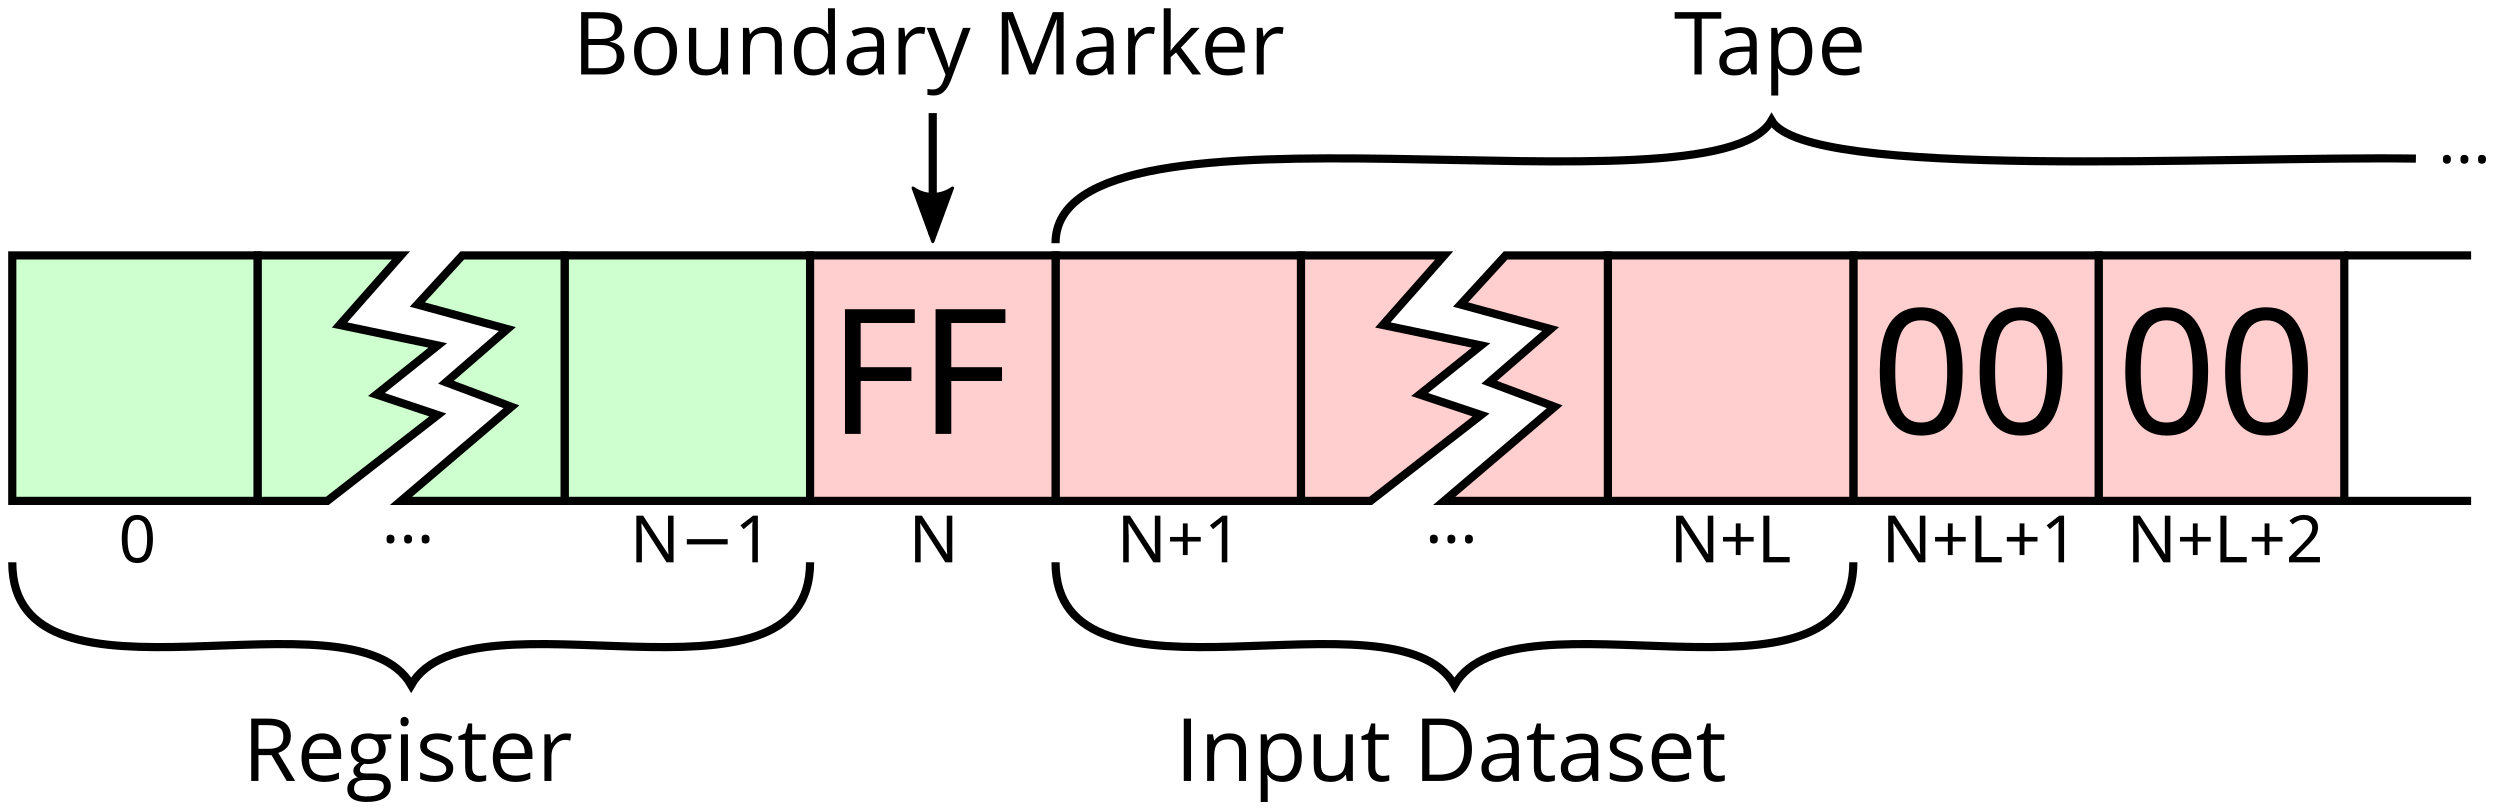
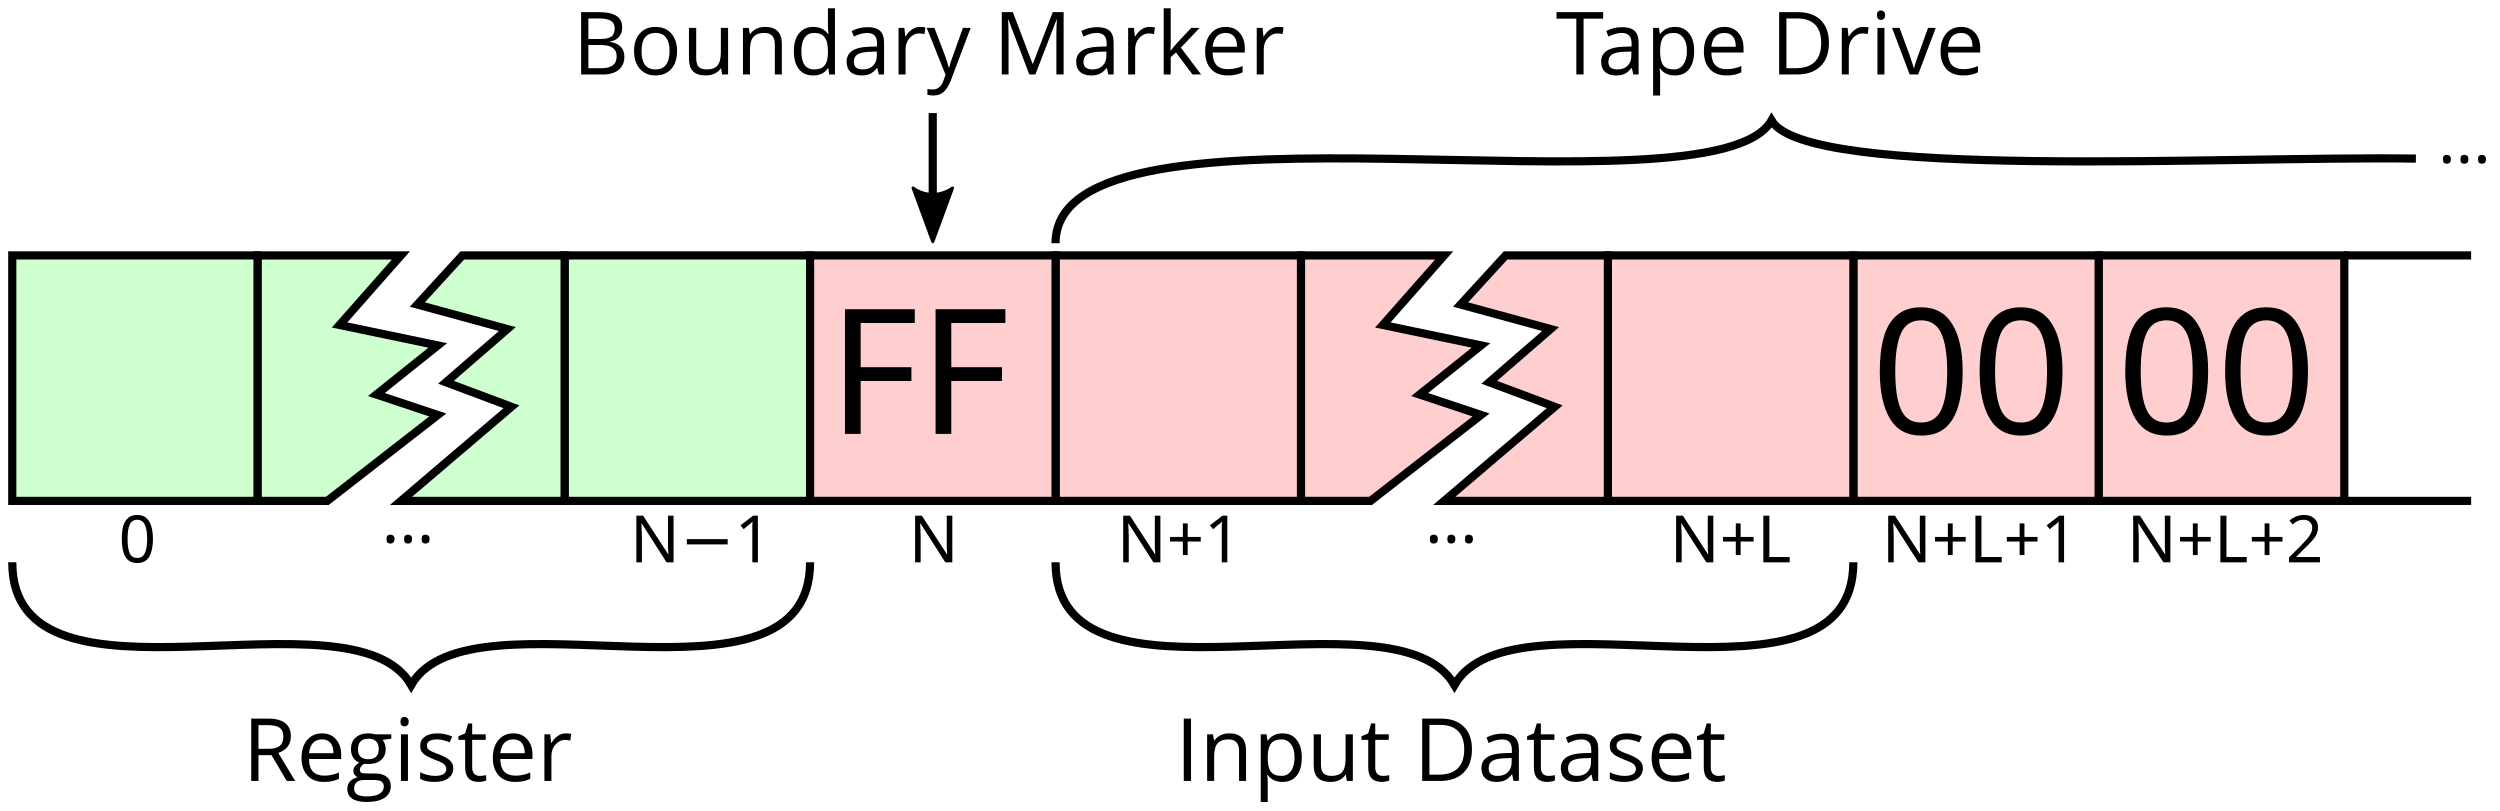
<svg xmlns="http://www.w3.org/2000/svg" width="611.059" height="198.017" viewBox="0 0 161.676 52.392" version="1.1" id="svg5">
  <defs id="defs2">
    <marker style="overflow:visible" id="Arrow2Mend" refX="0" refY="0" orient="auto">
      <path transform="scale(-0.6)" d="M 8.719,4.034 -2.207,0.016 8.719,-4.002 c -1.745,2.372 -1.735,5.617 -6e-7,8.035 z" style="fill:#000000;fill-rule:evenodd;stroke:#000000;stroke-width:0.625;stroke-linecap:square;stroke-linejoin:round;stroke-miterlimit:4;stroke-dasharray:none;stroke-opacity:1" id="path17978" />
    </marker>
    <marker style="overflow:visible" id="Arrow2Mend-4" refX="0" refY="0" orient="auto">
      <path transform="scale(-0.6)" d="M 8.719,4.034 -2.207,0.016 8.719,-4.002 c -1.745,2.372 -1.735,5.617 -6e-7,8.035 z" style="fill:#000000;fill-rule:evenodd;stroke:#000000;stroke-width:0.625;stroke-linecap:square;stroke-linejoin:round;stroke-miterlimit:4;stroke-dasharray:none;stroke-opacity:1" id="path17978-5" />
    </marker>
  </defs>
  <g id="layer1" transform="translate(-17.5623,-52.69039)">
    <rect style="fill:#ffcece;fill-opacity:1;stroke:#000000;stroke-width:0.529;stroke-linecap:square;stroke-miterlimit:4;stroke-dasharray:none" id="rect9142-6-5" width="15.875" height="15.875" x="137.419" y="69.208" />
    <text xml:space="preserve" style="font-size:4.233px;line-height:1.25;font-family:'Source Serif Pro';-inkscape-font-specification:'Source Serif Pro';letter-spacing:0px;word-spacing:0px;stroke-width:0.265" x="155.11" y="89.053" id="text47251-13">
      <tspan id="tspan47249-14" style="font-size:4.233px;stroke-width:0.265" x="155.11" y="89.053">N+L+2</tspan>
    </text>
    <text xml:space="preserve" style="font-size:4.233px;line-height:1.25;font-family:'Source Serif Pro';-inkscape-font-specification:'Source Serif Pro';letter-spacing:0px;word-spacing:0px;stroke-width:0.265" x="139.266" y="89.053" id="text47251-7-3">
      <tspan style="font-size:4.233px;stroke-width:0.265" x="139.266" y="89.053" id="tspan28905-5">N+L+1</tspan>
    </text>
    <path style="fill:none;stroke:#000000;stroke-width:0.529;stroke-linecap:butt;stroke-linejoin:miter;stroke-miterlimit:4;stroke-dasharray:none;stroke-opacity:1" d="m 169.169,69.208 h 8.202" id="path913-2-2" />
    <path style="fill:none;stroke:#000000;stroke-width:0.529;stroke-linecap:butt;stroke-linejoin:miter;stroke-miterlimit:4;stroke-dasharray:none;stroke-opacity:1" d="m 169.169,85.083 h 8.202" id="path913-5-1-6" />
    <text xml:space="preserve" style="font-style:normal;font-variant:normal;font-weight:normal;font-stretch:normal;font-size:8.467px;line-height:1.25;font-family:'Open Sans';-inkscape-font-specification:'Open Sans';letter-spacing:0px;word-spacing:0px;stroke-width:0.265" x="52.917" y="171.979" id="text8449">
      <tspan id="tspan8447" style="font-style:normal;font-variant:normal;font-weight:normal;font-stretch:normal;font-family:'Open Sans';-inkscape-font-specification:'Open Sans';stroke-width:0.265" x="52.917" y="171.979" />
    </text>
    <text xml:space="preserve" style="font-style:normal;font-variant:normal;font-weight:normal;font-stretch:normal;font-size:8.467px;line-height:1.25;font-family:'Open Sans';-inkscape-font-specification:'Open Sans';letter-spacing:0px;word-spacing:0px;stroke-width:0.265" x="52.917" y="171.979" id="text11041">
      <tspan id="tspan11039" style="font-style:normal;font-variant:normal;font-weight:normal;font-stretch:normal;font-family:'Open Sans';-inkscape-font-specification:'Open Sans';stroke-width:0.265" x="52.917" y="171.979" />
    </text>
    <rect style="fill:#ceffce;fill-opacity:1;stroke:#000000;stroke-width:0.529;stroke-linecap:square;stroke-miterlimit:4;stroke-dasharray:none" id="rect9142-2-2" width="15.875" height="15.875" x="18.356" y="69.208" />
    <rect style="fill:#ceffce;fill-opacity:1;stroke:#000000;stroke-width:0.529;stroke-linecap:square;stroke-miterlimit:4;stroke-dasharray:none" id="rect9142-3-9" width="15.875" height="15.875" x="54.075" y="69.208" />
    <g id="g69274-0" transform="translate(-25.3002,-63.08335)">
      <path style="fill:#ceffce;fill-opacity:1;stroke:#000000;stroke-width:0.529;stroke-linecap:butt;stroke-linejoin:miter;stroke-miterlimit:4;stroke-dasharray:none;stroke-opacity:1" d="m 64.823,136.79 6.35,1.323 -3.969,3.175 3.969,1.323 -7.144,5.556 H 59.531 v -15.875 h 9.26 z" id="path15409-0" />
      <path style="fill:#ceffce;fill-opacity:1;stroke:#000000;stroke-width:0.529;stroke-linecap:butt;stroke-linejoin:miter;stroke-miterlimit:4;stroke-dasharray:none;stroke-opacity:1" d="m 68.792,148.167 7.144,-6.085 -4.233,-1.587 3.969,-3.44 -5.821,-1.587 2.91,-3.175 6.615,1e-5 v 15.875 z" id="path15409-7-9" />
    </g>
    <text xml:space="preserve" style="font-size:4.233px;line-height:1.25;font-family:'Source Serif Pro';-inkscape-font-specification:'Source Serif Pro';letter-spacing:0px;word-spacing:0px;stroke-width:0.265" x="58.308" y="89.053" id="text47251-8-8">
      <tspan id="tspan47249-19-1" style="font-size:4.233px;stroke-width:0.265" x="58.308" y="89.053">N−1</tspan>
    </text>
    <text xml:space="preserve" style="font-size:4.233px;line-height:1.25;font-family:'Source Serif Pro';-inkscape-font-specification:'Source Serif Pro';letter-spacing:0px;word-spacing:0px;stroke-width:0.265" x="89.793" y="89.053" id="text47251-8-8-0">
      <tspan style="font-size:4.233px;stroke-width:0.265" x="89.793" y="89.053" id="tspan14311">N+1</tspan>
    </text>
    <text xml:space="preserve" style="font-size:4.233px;line-height:1.25;font-family:'Source Serif Pro';-inkscape-font-specification:'Source Serif Pro';letter-spacing:0px;word-spacing:0px;stroke-width:0.265" x="76.334" y="89.053" id="text47251-8-8-4">
      <tspan id="tspan47249-19-1-5" style="font-size:4.233px;stroke-width:0.265" x="76.334" y="89.053">N</tspan>
    </text>
    <text xml:space="preserve" style="font-size:4.233px;line-height:1.25;font-family:'Source Serif Pro';-inkscape-font-specification:'Source Serif Pro';letter-spacing:0px;word-spacing:0px;stroke-width:0.265" x="25.233" y="89.053" id="text47251-1-8">
      <tspan id="tspan47249-199-3" style="font-size:4.233px;stroke-width:0.265" x="25.233" y="89.053">0</tspan>
    </text>
    <text xml:space="preserve" style="font-size:4.233px;line-height:1.25;font-family:'Source Serif Pro';-inkscape-font-specification:'Source Serif Pro';letter-spacing:0px;word-spacing:0px;stroke-width:0.265" x="42.248" y="87.778" id="text47251-2-0">
      <tspan id="tspan47249-6-1" style="font-size:4.233px;stroke-width:0.265" x="42.248" y="87.778">...</tspan>
    </text>
    <path style="fill:none;stroke:#000000;stroke-width:0.529;stroke-linecap:butt;stroke-linejoin:miter;stroke-miterlimit:4;stroke-dasharray:none;stroke-opacity:1" d="m 18.356,89.052 c 0,10.583 21.978,1.323 25.797,7.938 3.819,-6.615 25.797,2.646 25.797,-7.938" id="path2291-3" />
    <text xml:space="preserve" style="font-size:5.644px;line-height:1.25;font-family:'Open Sans';-inkscape-font-specification:'Open Sans';letter-spacing:0px;word-spacing:0px;stroke-width:0.265" x="33.26" y="103.197" id="text18539-5">
      <tspan id="tspan18537-9" style="font-size:5.644px;stroke-width:0.265" x="33.26" y="103.197">Register</tspan>
    </text>
    <rect style="fill:#ffcece;fill-opacity:1;stroke:#000000;stroke-width:0.529;stroke-linecap:square;stroke-miterlimit:4;stroke-dasharray:none" id="rect9142-2-2-0" width="15.875" height="15.875" x="85.825" y="69.208" />
    <rect style="fill:#ffcece;fill-opacity:1;stroke:#000000;stroke-width:0.529;stroke-linecap:square;stroke-miterlimit:4;stroke-dasharray:none" id="rect9142-3-9-2" width="15.875" height="15.875" x="121.544" y="69.208" />
    <path style="fill:#ffcece;fill-opacity:1;stroke:#000000;stroke-width:0.529;stroke-linecap:butt;stroke-linejoin:miter;stroke-miterlimit:4;stroke-dasharray:none;stroke-opacity:1" d="m 106.991,73.706 6.35,1.323 -3.969,3.175 3.969,1.323 -7.144,5.556 h -4.498 v -15.875 h 9.26 z" id="path15409-0-4" />
    <path style="fill:#ffcece;fill-opacity:1;stroke:#000000;stroke-width:0.529;stroke-linecap:butt;stroke-linejoin:miter;stroke-miterlimit:4;stroke-dasharray:none;stroke-opacity:1" d="m 110.96,85.083 7.144,-6.085 -4.233,-1.587 3.969,-3.44 -5.821,-1.587 2.91,-3.175 6.615,1e-5 v 15.875 z" id="path15409-7-9-1" />
    <text xml:space="preserve" style="font-size:4.233px;line-height:1.25;font-family:'Source Serif Pro';-inkscape-font-specification:'Source Serif Pro';letter-spacing:0px;word-spacing:0px;stroke-width:0.265" x="125.55" y="89.053" id="text47251-8-8-3">
      <tspan id="tspan47249-19-1-1" style="font-size:4.233px;stroke-width:0.265" x="125.55" y="89.053">N+L</tspan>
    </text>
    <text xml:space="preserve" style="font-size:4.233px;line-height:1.25;font-family:'Source Serif Pro';-inkscape-font-specification:'Source Serif Pro';letter-spacing:0px;word-spacing:0px;stroke-width:0.265" x="109.717" y="87.778" id="text47251-2-0-7">
      <tspan id="tspan47249-6-1-5" style="font-size:4.233px;stroke-width:0.265" x="109.717" y="87.778">...</tspan>
    </text>
    <text xml:space="preserve" style="font-size:4.233px;line-height:1.25;font-family:'Source Serif Pro';-inkscape-font-specification:'Source Serif Pro';letter-spacing:0px;word-spacing:0px;stroke-width:0.265" x="175.234" y="63.218" id="text47251-2-0-7-6-4">
      <tspan id="tspan47249-6-1-5-0-6" style="font-size:4.233px;stroke-width:0.265" x="175.234" y="63.218">...</tspan>
    </text>
    <path style="fill:none;stroke:#000000;stroke-width:0.529;stroke-linecap:butt;stroke-linejoin:miter;stroke-miterlimit:4;stroke-dasharray:none;stroke-opacity:1" d="m 85.825,89.052 c 0,10.583 21.978,1.323 25.797,7.937 3.819,-6.615 25.797,2.646 25.797,-7.938" id="path2291-3-6" />
    <path id="path47764" style="fill:none;stroke:#000000;stroke-width:2;stroke-linecap:butt;stroke-linejoin:miter;stroke-miterlimit:4;stroke-dasharray:none;stroke-opacity:1" d="m 324.377,258.596 c 0,-40 160.57,-5 175.004,-30 8.498,14.72 110.282,8.639 157.5,9.314" transform="scale(0.2645833)" />
    <text xml:space="preserve" style="font-size:5.644px;line-height:1.25;font-family:'Open Sans';-inkscape-font-specification:'Open Sans';letter-spacing:0px;word-spacing:0px;stroke-width:0.265" x="93.569" y="103.197" id="text18539-5-4">
      <tspan id="tspan18537-9-5" style="font-size:5.644px;stroke-width:0.265" x="93.569" y="103.197">Input Dataset</tspan>
    </text>
-     <text xml:space="preserve" style="font-size:5.644px;line-height:1.25;font-family:'Open Sans';-inkscape-font-specification:'Open Sans';letter-spacing:0px;word-spacing:0px;stroke-width:0.265" x="125.816" y="57.508" id="text18539-5-4-3">
-       <tspan id="tspan18537-9-5-3" style="font-size:5.644px;stroke-width:0.265" x="125.816" y="57.508">Tape</tspan>
+     <text xml:space="preserve" style="font-size:5.644px;line-height:1.25;font-family:'Open Sans';-inkscape-font-specification:'Open Sans';letter-spacing:0px;word-spacing:0px;stroke-width:0.265" x="118.176" y="57.508" id="text18539-5-4-3">
+       <tspan id="tspan18537-9-5-3" style="font-size:5.644px;stroke-width:0.265" x="118.176" y="57.508">Tape Drive</tspan>
    </text>
    <path style="fill:none;stroke:#000000;stroke-width:0.529;stroke-linecap:square;stroke-linejoin:miter;stroke-miterlimit:4;stroke-dasharray:none;stroke-opacity:1;marker-end:url(#Arrow2Mend-4)" d="m 77.882,60.269 v 7.348" id="path17869-49-7-8-5" />
    <text xml:space="preserve" style="font-size:5.644px;line-height:1.25;font-family:'Open Sans';-inkscape-font-specification:'Open Sans';letter-spacing:0px;word-spacing:0px;stroke-width:0.265" x="54.596" y="57.508" id="text30955-6">
      <tspan id="tspan30953-3" style="font-size:5.644px;stroke-width:0.265" x="54.596" y="57.508">Boundary Marker</tspan>
    </text>
    <text xml:space="preserve" style="font-size:11.289px;line-height:1.25;font-family:'Source Code Pro';-inkscape-font-specification:'Source Code Pro';letter-spacing:0px;word-spacing:0px;stroke-width:0.265" x="138.583" y="80.747" id="text8226-4-3-4-7-0">
      <tspan id="tspan8224-5-0-5-4-1" style="font-size:11.289px;stroke-width:0.265" x="138.583" y="80.747">00</tspan>
    </text>
    <rect style="fill:#ffcece;fill-opacity:1;stroke:#000000;stroke-width:0.529;stroke-linecap:square;stroke-miterlimit:4;stroke-dasharray:none" id="rect9142-6-5-0" width="15.875" height="15.875" x="153.294" y="69.208" />
    <text xml:space="preserve" style="font-size:11.289px;line-height:1.25;font-family:'Source Code Pro';-inkscape-font-specification:'Source Code Pro';letter-spacing:0px;word-spacing:0px;stroke-width:0.265" x="154.458" y="80.747" id="text8226-4-3-4-7-0-4">
      <tspan id="tspan8224-5-0-5-4-1-8" style="font-size:11.289px;stroke-width:0.265" x="154.458" y="80.747">00</tspan>
    </text>
    <rect style="fill:#ffcece;fill-opacity:1;stroke:#000000;stroke-width:0.529;stroke-linecap:square;stroke-miterlimit:4;stroke-dasharray:none" id="rect9142-6-5-2" width="15.875" height="15.875" x="69.95" y="69.208" />
    <text xml:space="preserve" style="font-size:11.289px;line-height:1.25;font-family:'Source Code Pro';-inkscape-font-specification:'Source Code Pro';letter-spacing:0px;word-spacing:0px;stroke-width:0.265" x="71.114" y="80.747" id="text8226-4-3-4-7-0-8">
      <tspan id="tspan8224-5-0-5-4-1-0" style="font-size:11.289px;stroke-width:0.265" x="71.114" y="80.747">FF</tspan>
    </text>
  </g>
</svg>
